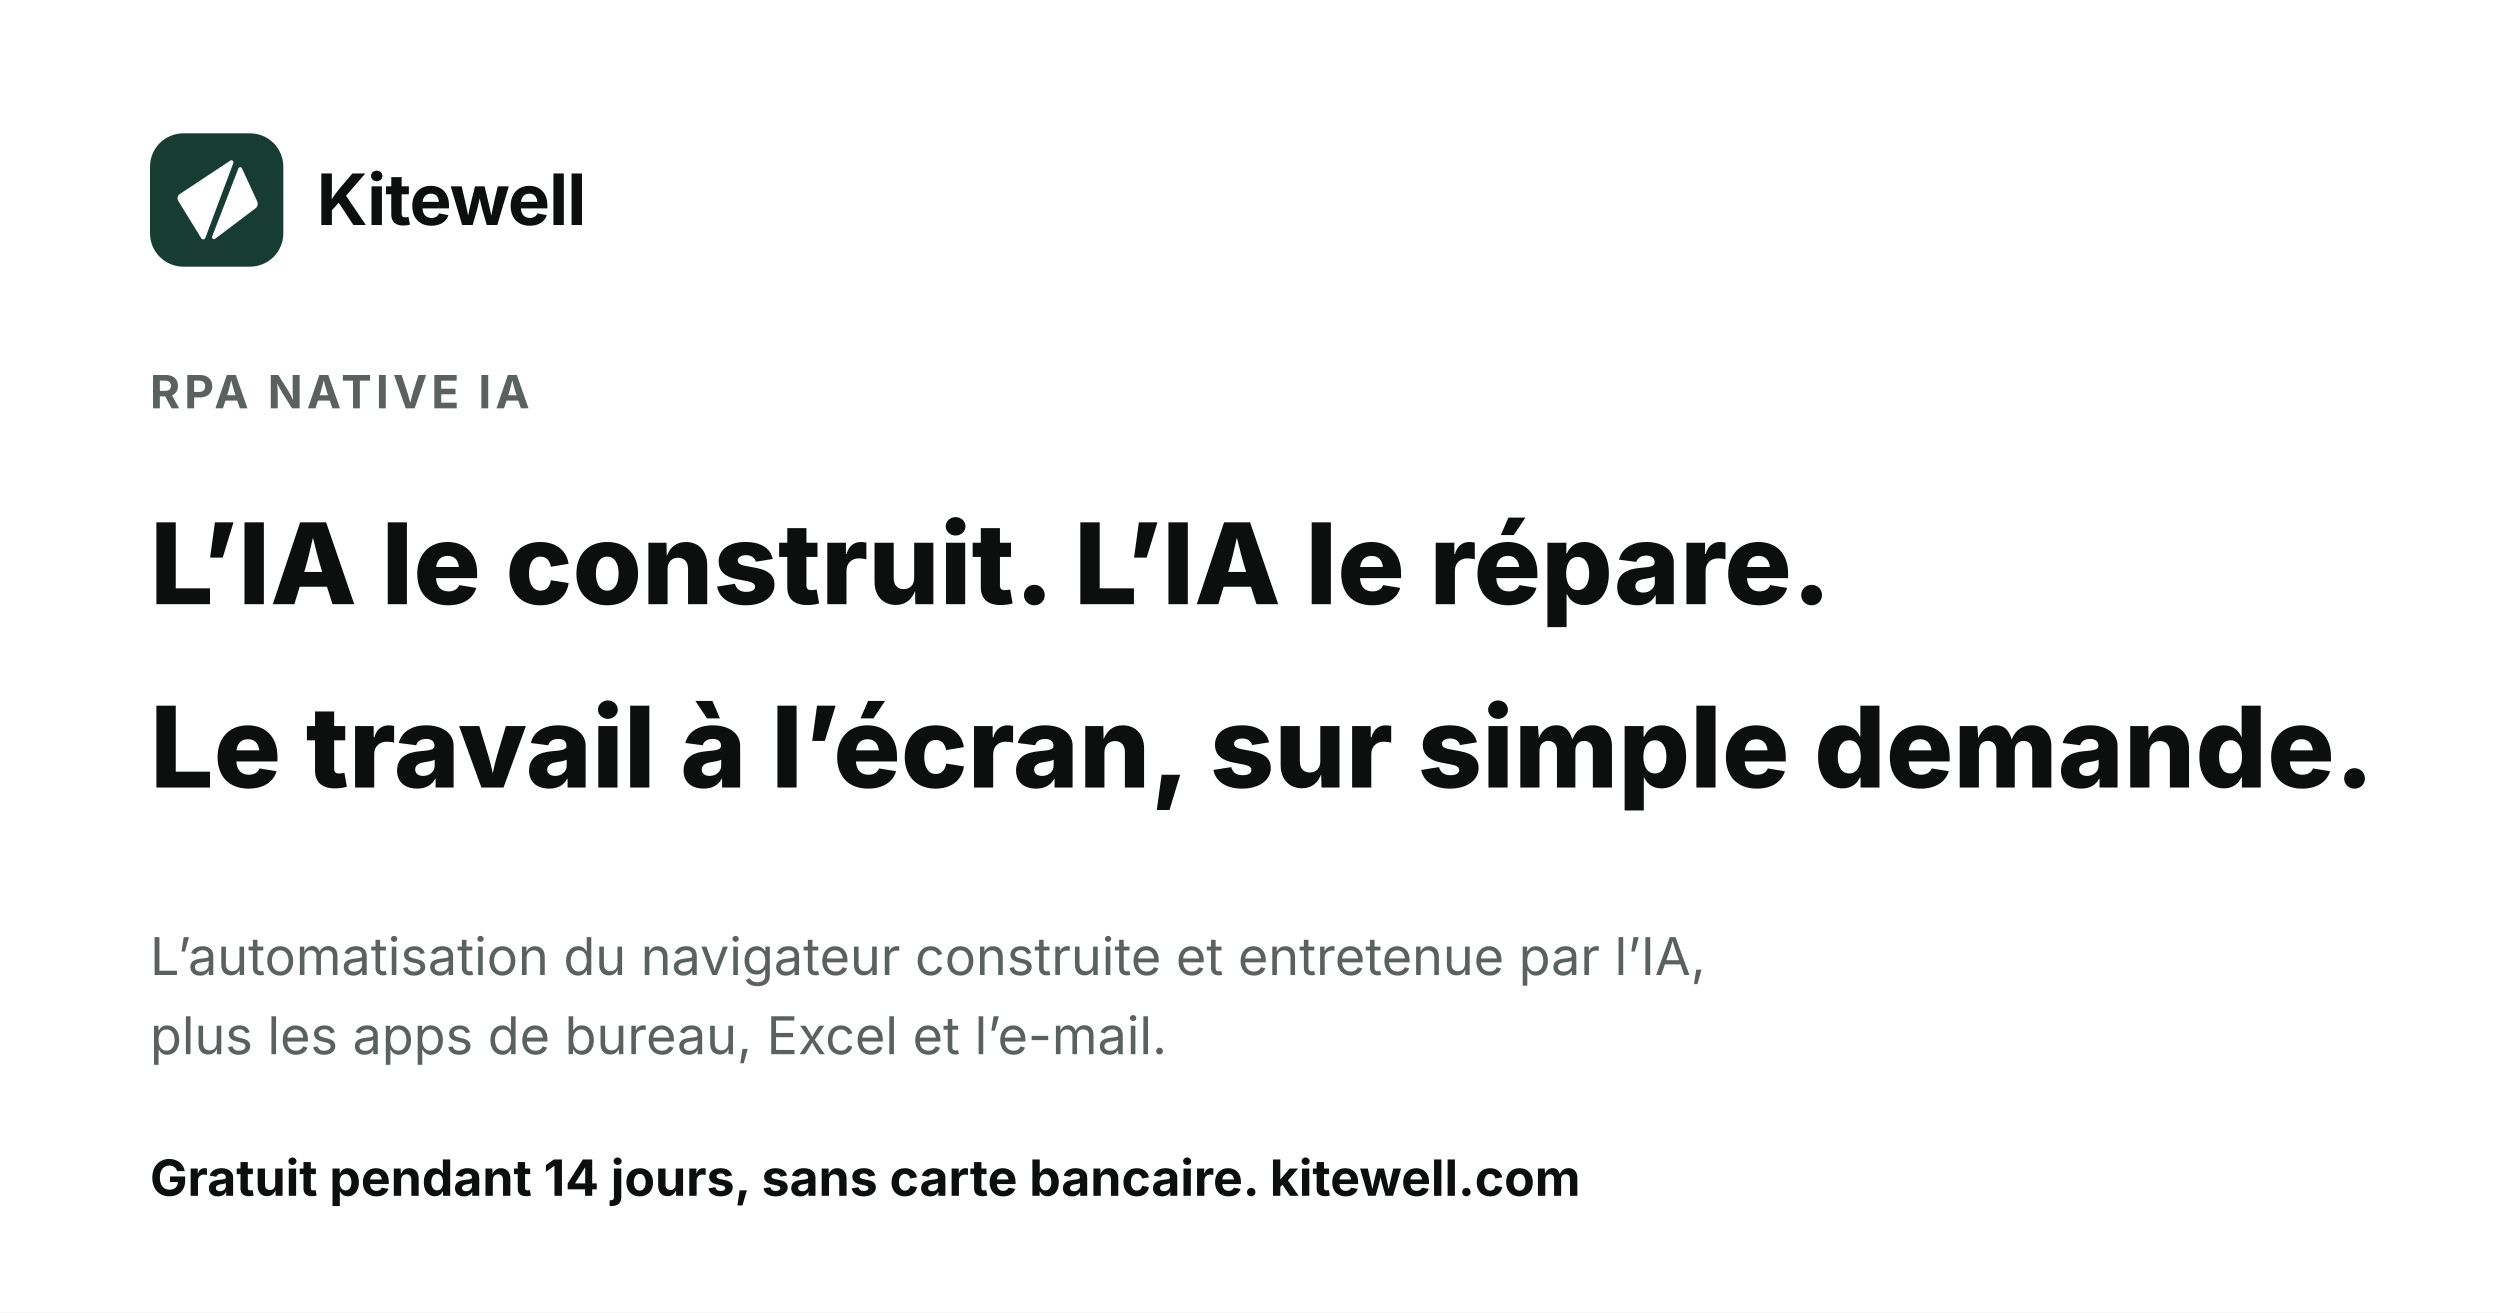
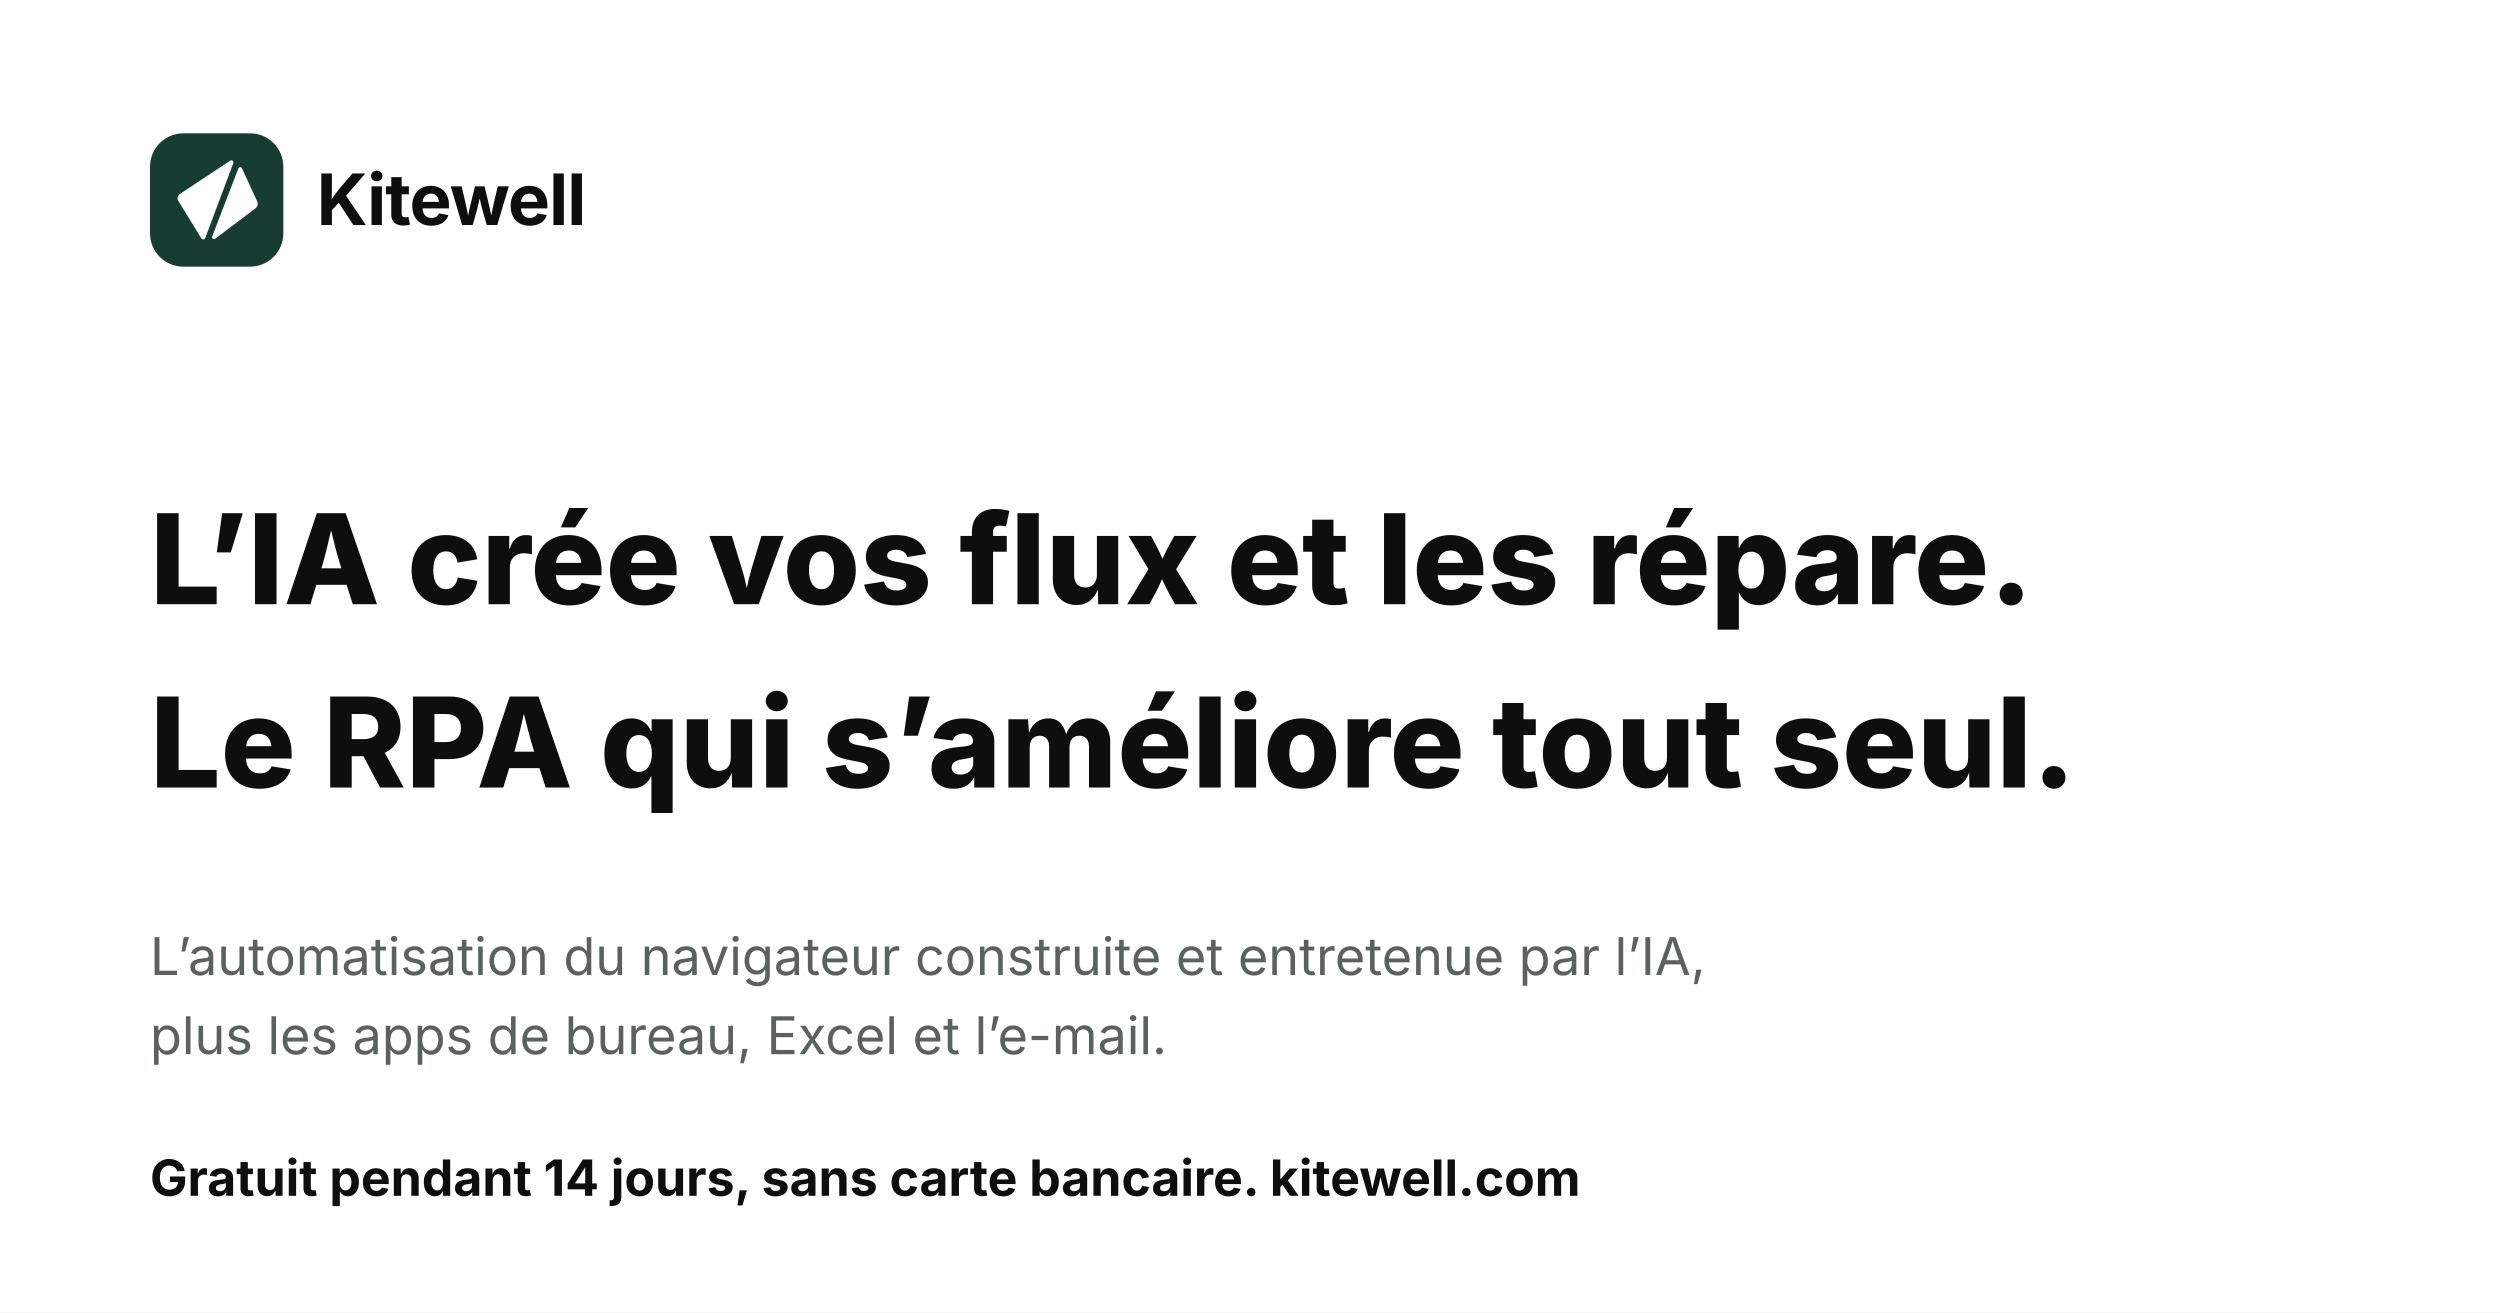
<svg xmlns="http://www.w3.org/2000/svg" width="1200" height="630" viewBox="0 0 1200 630">
  <rect width="1200" height="630" fill="#ffffff" />
  <svg x="72" y="64" width="64" height="64" viewBox="0 0 64 64">
    <rect width="64" height="64" rx="16" fill="#173d33" />
    <g transform="translate(10 10) scale(.6875)" fill="#ffffff">
      <path d="M41.5 4.5C42.7 3.7 44.1 4.9 43.6 6.3L24.1 58.4C23.7 59.7 22 59.9 21.3 58.8L5.3 32.8C4.2 31.1 4.6 28.9 6.3 27.8Z" />
      <path d="M47.1 10.1C47.6 8.8 49.1 8.7 49.7 10L60.3 33C61.1 34.7 60.6 36.7 59.1 37.8L31 59C29.8 59.9 28.4 58.8 28.9 57.4Z" />
    </g>
  </svg>
  <text x="152" y="108" fill="#0c0f0e" font-family="-apple-system, BlinkMacSystemFont, &quot;Helvetica Neue&quot;, sans-serif" font-size="34" font-weight="700" letter-spacing="-0.5">Kitewell</text>
-   <text x="72" y="196" fill="#5a615e" font-family="-apple-system, BlinkMacSystemFont, &quot;Helvetica Neue&quot;, sans-serif" font-size="22" font-weight="650" letter-spacing="2">RPA NATIVE IA</text>
-   <text x="72" y="290" fill="#0c0f0e" font-family="-apple-system, BlinkMacSystemFont, &quot;Helvetica Neue&quot;, sans-serif" font-size="54" font-weight="800">L’IA le construit. L’IA le répare.</text>
-   <text x="72" y="378" fill="#0c0f0e" font-family="-apple-system, BlinkMacSystemFont, &quot;Helvetica Neue&quot;, sans-serif" font-size="54" font-weight="800">Le travail à l’écran, sur simple demande.</text>
+   <text x="72" y="290" fill="#0c0f0e" font-family="-apple-system, BlinkMacSystemFont, &quot;Helvetica Neue&quot;, sans-serif" font-size="60" font-weight="800">L’IA crée vos flux et les répare.</text>
+   <text x="72" y="378" fill="#0c0f0e" font-family="-apple-system, BlinkMacSystemFont, &quot;Helvetica Neue&quot;, sans-serif" font-size="60" font-weight="800">Le RPA qui s’améliore tout seul.</text>
  <text x="72" y="468" fill="#5a615e" font-family="-apple-system, BlinkMacSystemFont, &quot;Helvetica Neue&quot;, sans-serif" font-size="25">L’automatisation du navigateur construite et entretenue par l’IA,</text>
  <text x="72" y="506" fill="#5a615e" font-family="-apple-system, BlinkMacSystemFont, &quot;Helvetica Neue&quot;, sans-serif" font-size="25">plus les apps de bureau, Excel et l’e-mail.</text>
  <text x="72" y="574" fill="#0c0f0e" font-family="-apple-system, BlinkMacSystemFont, &quot;Helvetica Neue&quot;, sans-serif" font-size="24" font-weight="650">Gratuit pendant 14 jours, sans carte bancaire. kitewell.com</text>
</svg>
